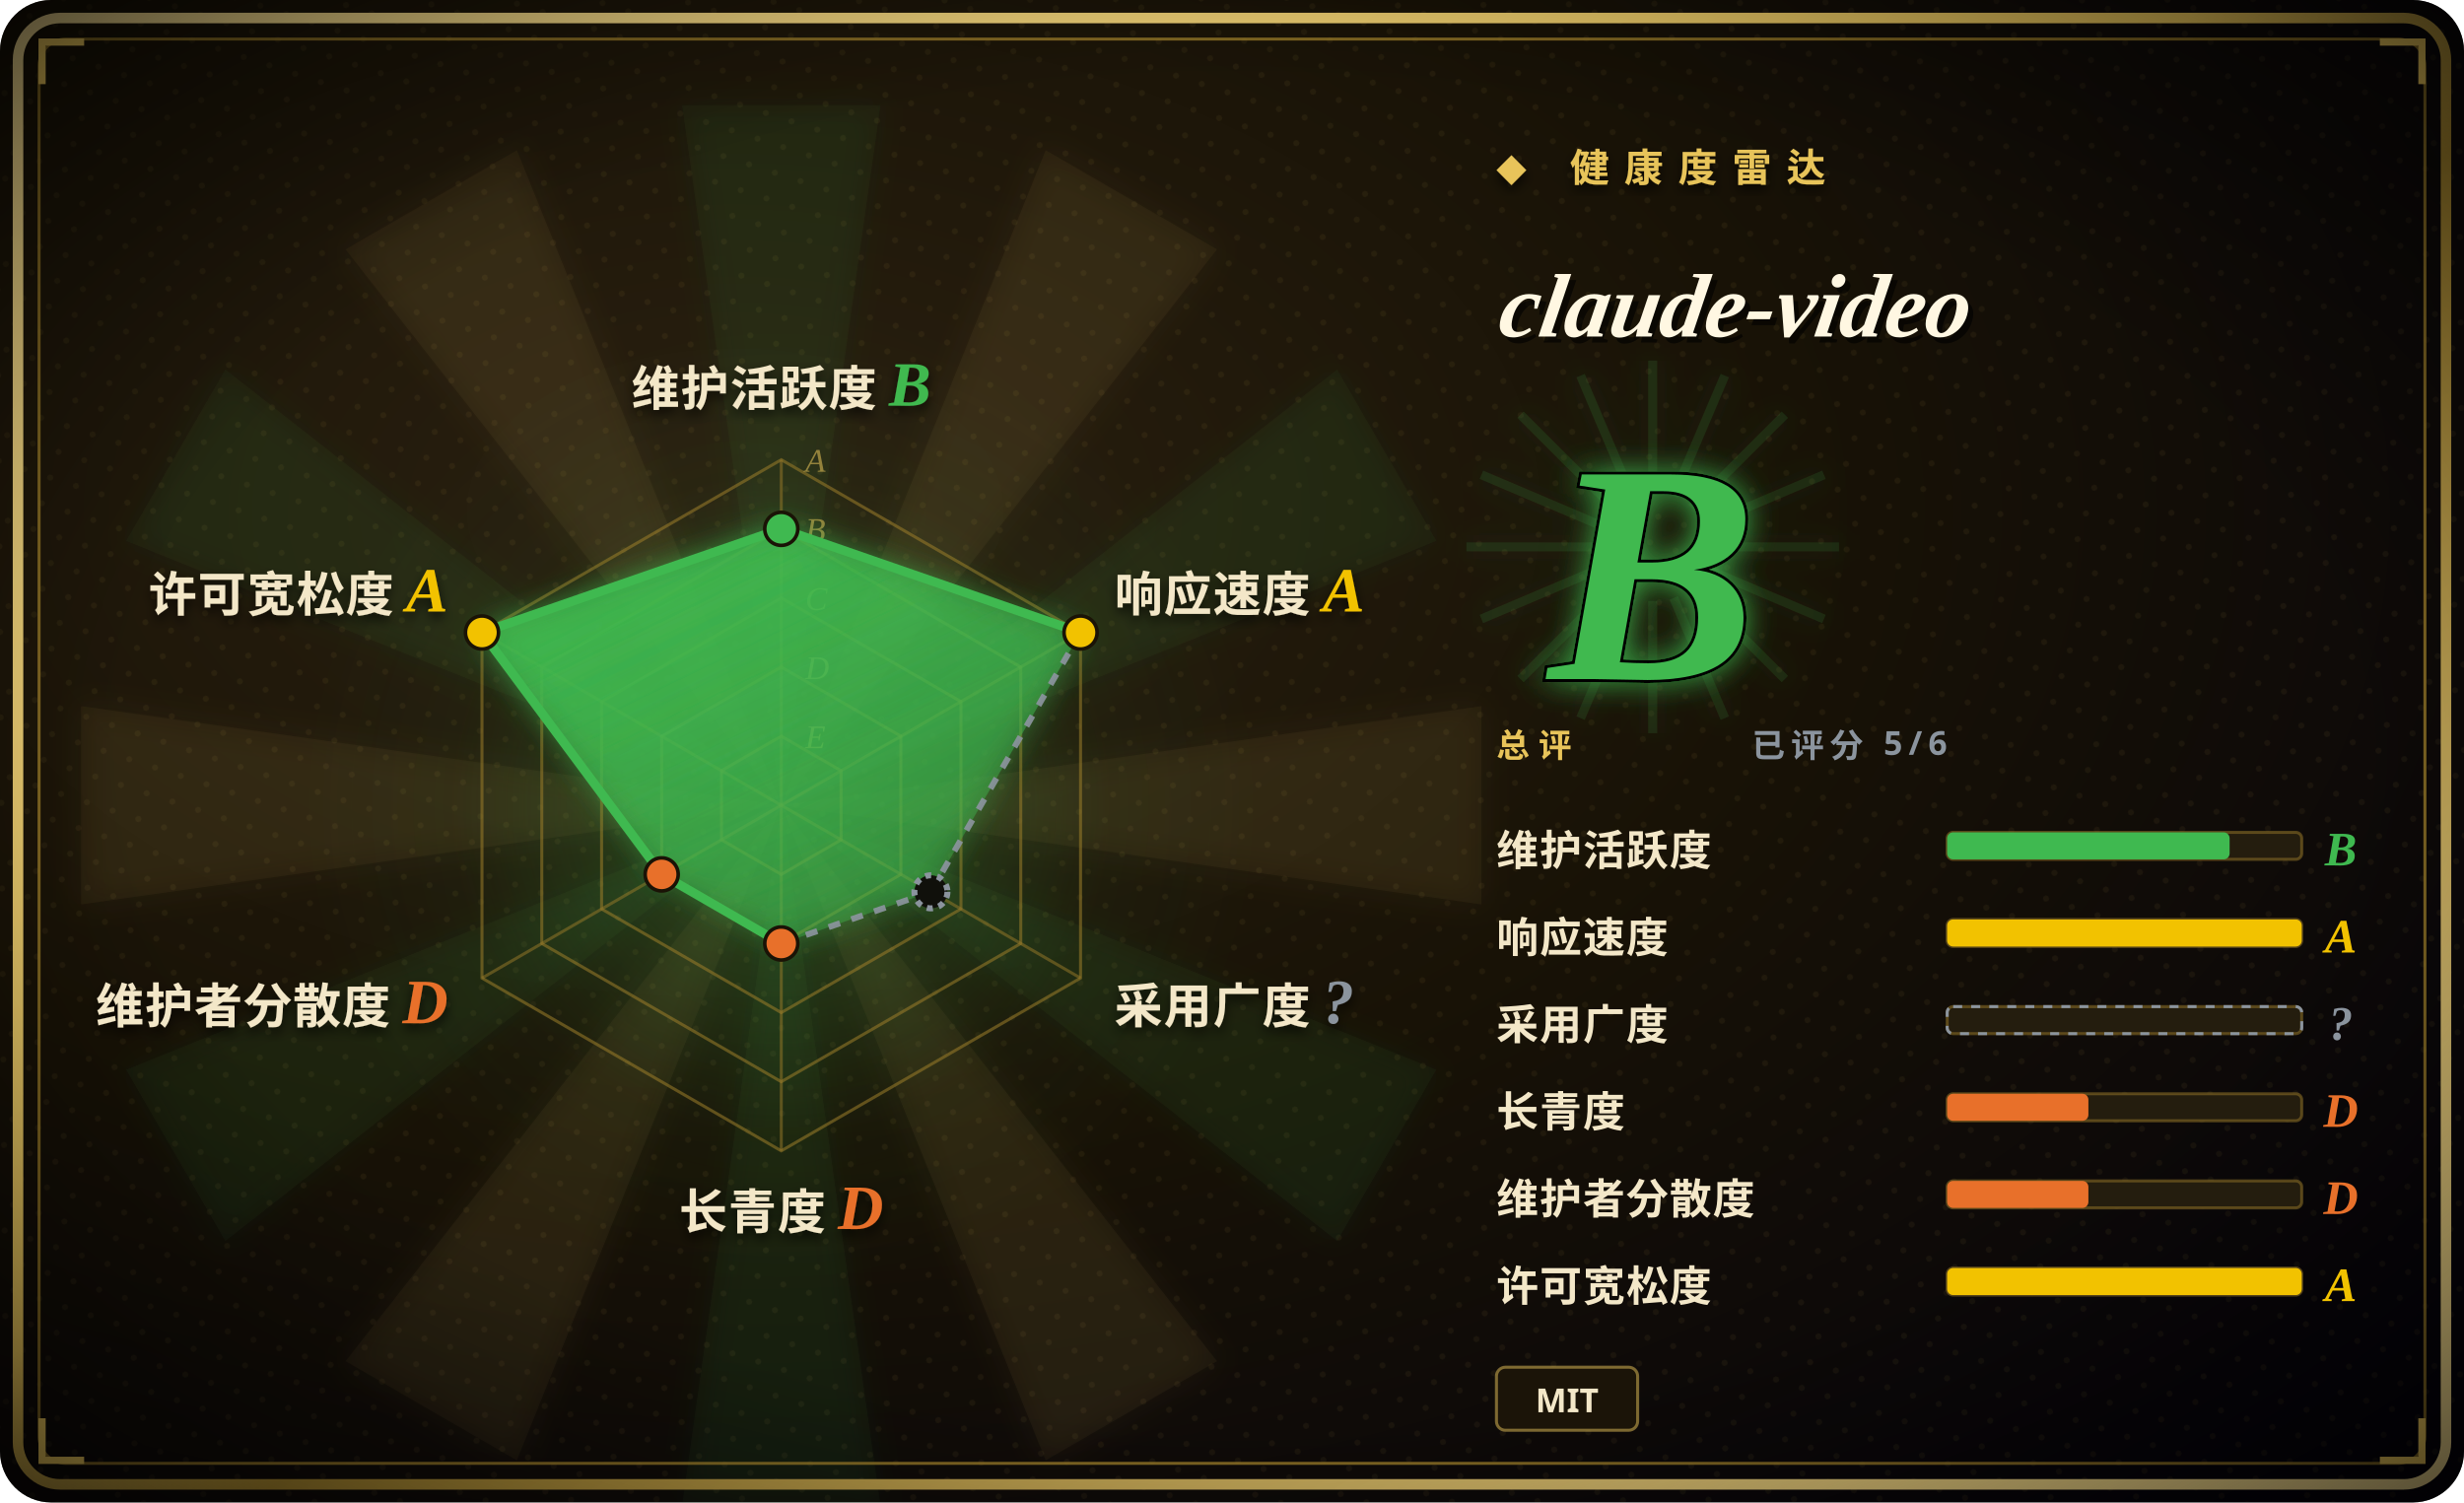
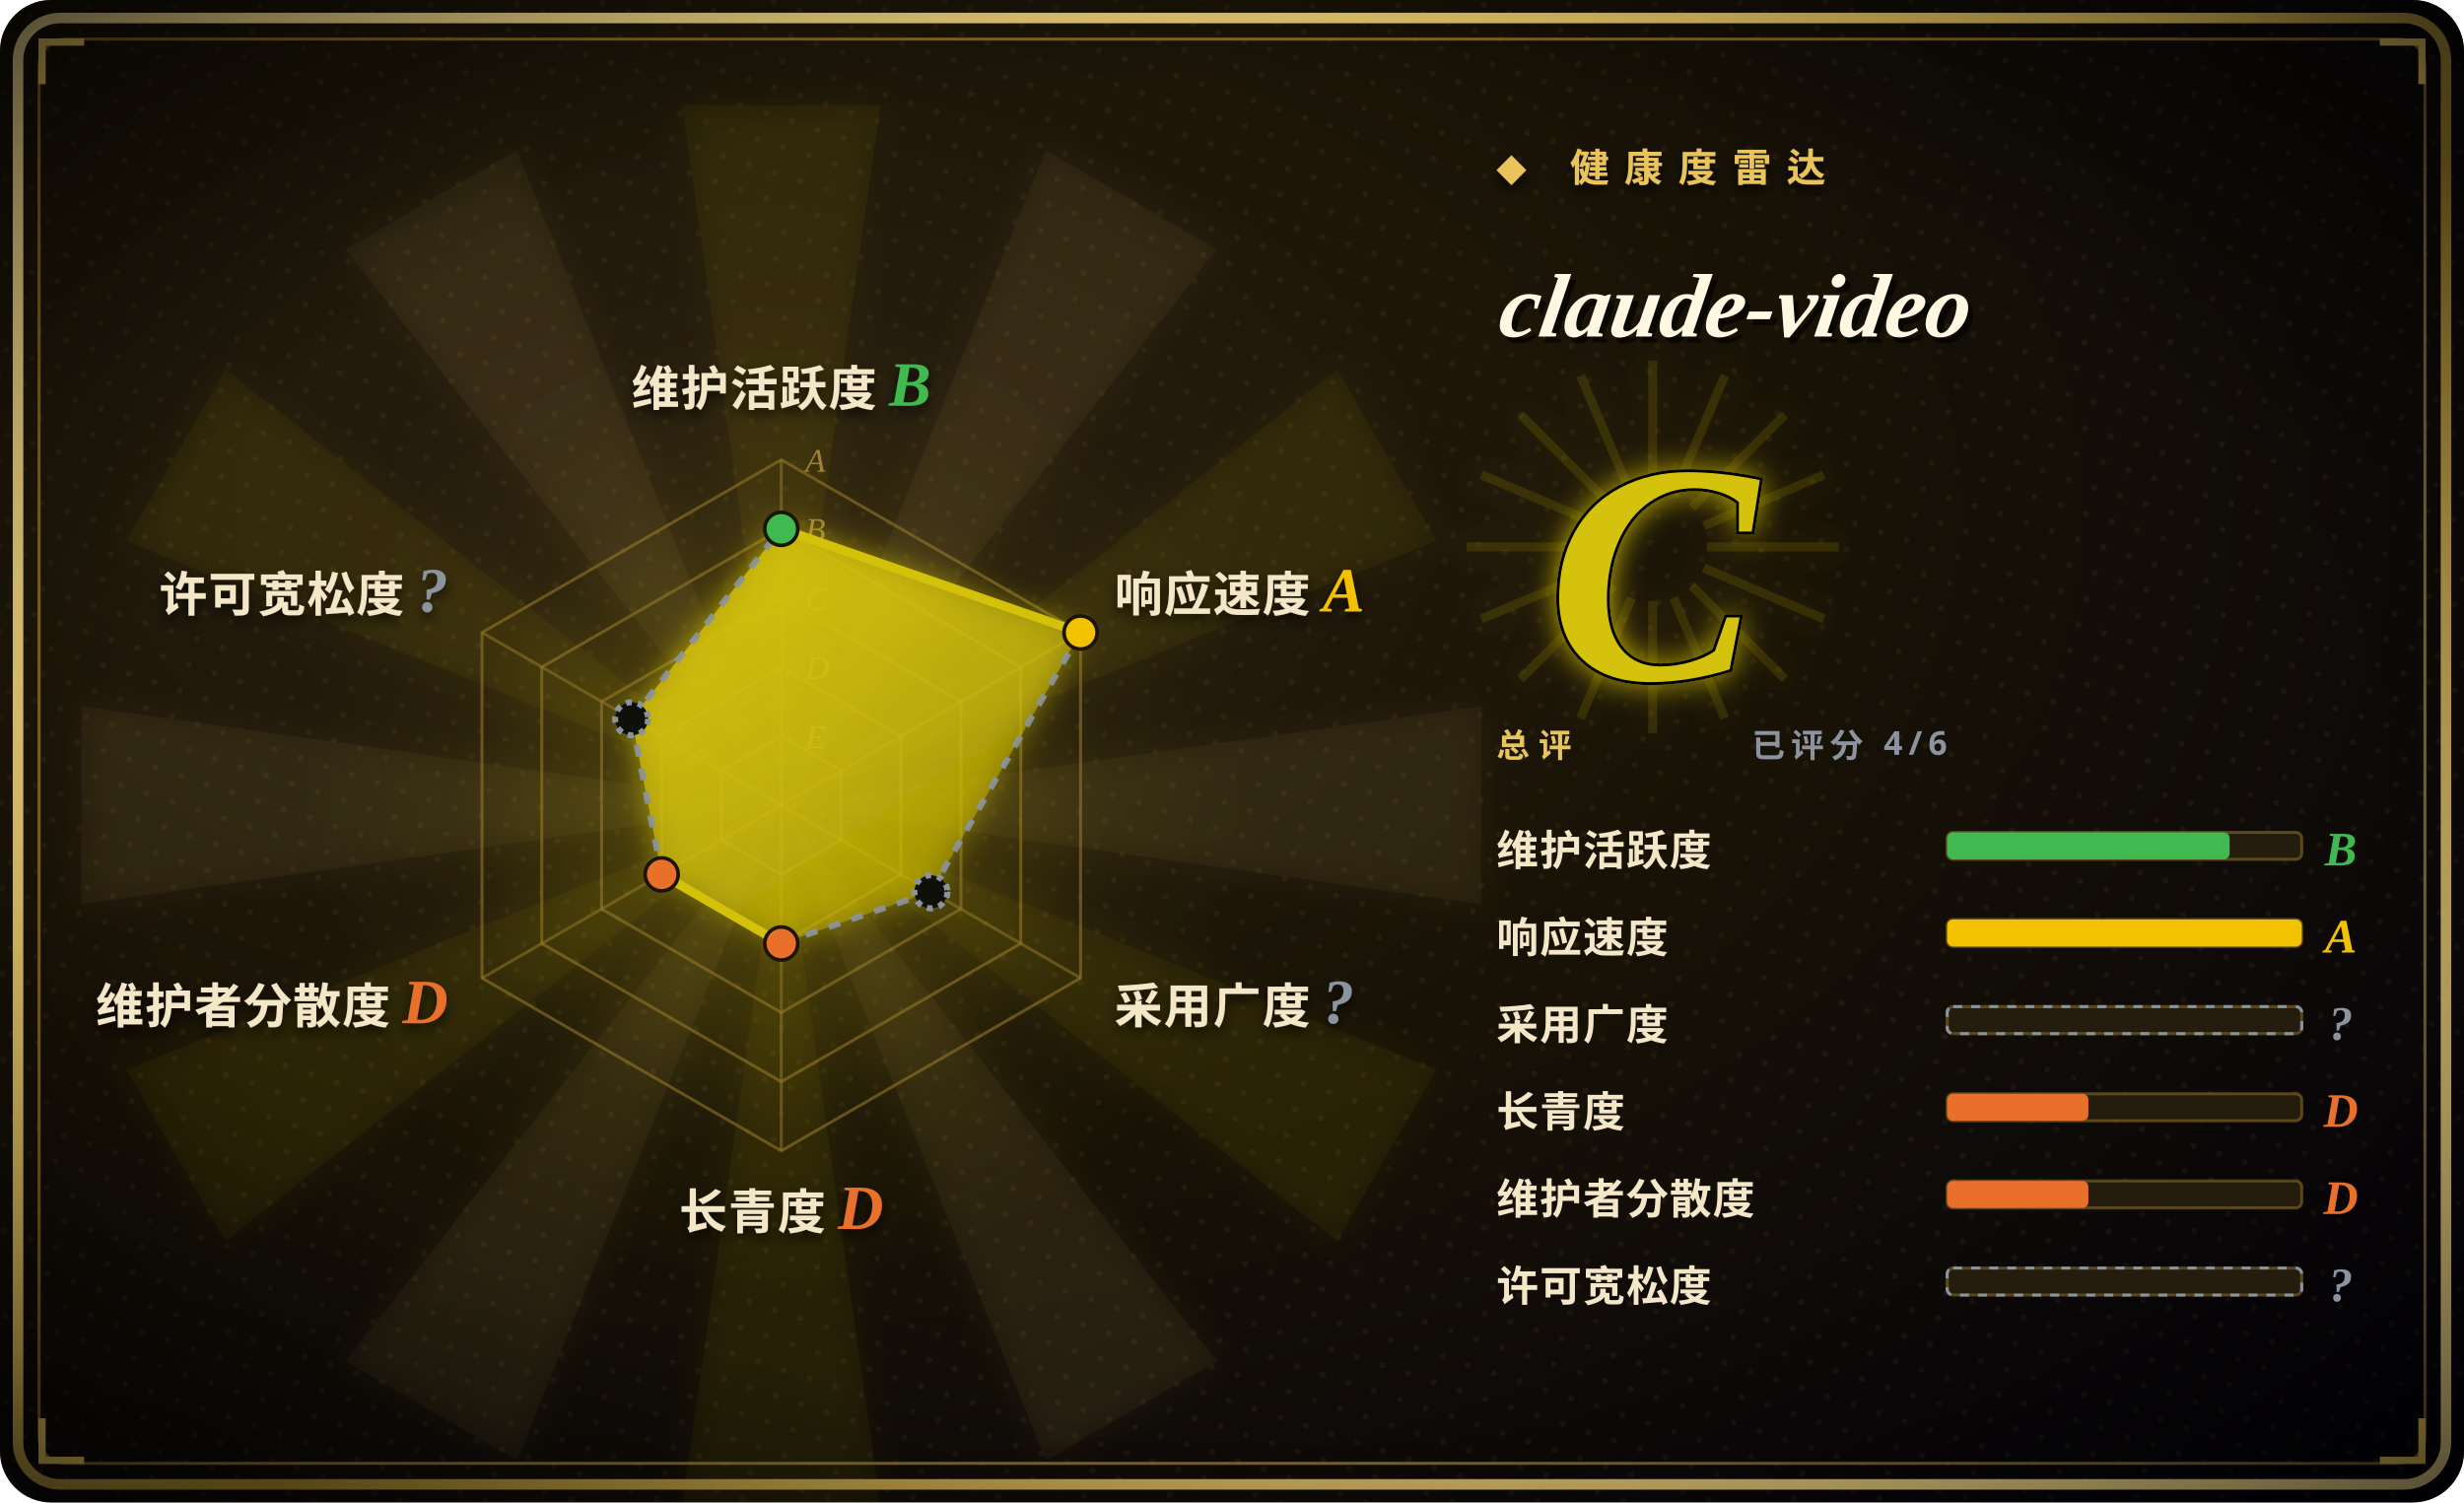
<svg xmlns="http://www.w3.org/2000/svg" width="820" height="500" viewBox="0 0 820 500">
  <defs>
    <radialGradient id="bg" cx="30%" cy="34%" r="90%">
      <stop offset="0%" stop-color="#2a2010" />
      <stop offset="48%" stop-color="#181206" />
      <stop offset="100%" stop-color="#05030a" />
    </radialGradient>
    <radialGradient id="vig" cx="50%" cy="50%" r="72%">
      <stop offset="62%" stop-color="#000000" stop-opacity="0" />
      <stop offset="100%" stop-color="#000000" stop-opacity="0.72" />
    </radialGradient>
    <linearGradient id="frame" x1="0" y1="0" x2="1" y2="1">
      <stop offset="0%" stop-color="#f6dd92" />
      <stop offset="45%" stop-color="#E8C45A" />
      <stop offset="55%" stop-color="#9c7d2a" />
      <stop offset="100%" stop-color="#f6dd92" />
    </linearGradient>
    <linearGradient id="poly" x1="0" y1="0" x2="0.7" y2="1">
-       <stop offset="0%" stop-color="#3FB950" stop-opacity="0.92" />
-       <stop offset="100%" stop-color="#3FB950" stop-opacity="0.34" />
+       <stop offset="0%" stop-color="#D4C20A" stop-opacity="0.92" />
+       <stop offset="100%" stop-color="#D4C20A" stop-opacity="0.34" />
    </linearGradient>
    <radialGradient id="halo" cx="50%" cy="50%" r="50%">
-       <stop offset="0%" stop-color="#3FB950" stop-opacity="0.34" />
-       <stop offset="68%" stop-color="#3FB950" stop-opacity="0.04" />
-       <stop offset="100%" stop-color="#3FB950" stop-opacity="0" />
+       <stop offset="0%" stop-color="#D4C20A" stop-opacity="0.34" />
+       <stop offset="68%" stop-color="#D4C20A" stop-opacity="0.04" />
+       <stop offset="100%" stop-color="#D4C20A" stop-opacity="0" />
    </radialGradient>
    <filter id="glow" x="-60%" y="-60%" width="220%" height="220%">
      <feGaussianBlur stdDeviation="5" result="b" />
      <feMerge>
        <feMergeNode in="b" />
        <feMergeNode in="SourceGraphic" />
      </feMerge>
    </filter>
    <filter id="soft" x="-30%" y="-30%" width="160%" height="160%">
      <feDropShadow dx="0" dy="2" stdDeviation="2" flood-color="#000" flood-opacity="0.7" />
    </filter>
    <pattern id="halftone" width="9" height="9" patternUnits="userSpaceOnUse" patternTransform="rotate(18)">
      <circle cx="2" cy="2" r="1" fill="#E8C45A" fill-opacity="0.06" />
    </pattern>
  </defs>
  <rect width="820" height="500" rx="17" fill="url(#bg)" />
  <rect width="820" height="500" rx="17" fill="url(#halftone)" />
  <g opacity="0.5" filter="url(#glow)">
    <path d="M260,268 L493,235 L493,301 Z" fill="#E8C45A" fill-opacity="0.10" />
-     <path d="M260,268 L478,356 L445,413 Z" fill="#3FB950" fill-opacity="0.10" />
+     <path d="M260,268 L478,356 L445,413 Z" fill="#D4C20A" fill-opacity="0.10" />
    <path d="M260,268 L405,453 L348,486 Z" fill="#E8C45A" fill-opacity="0.10" />
-     <path d="M260,268 L293,501 L227,501 Z" fill="#3FB950" fill-opacity="0.10" />
+     <path d="M260,268 L293,501 L227,501 Z" fill="#D4C20A" fill-opacity="0.10" />
    <path d="M260,268 L172,486 L115,453 Z" fill="#E8C45A" fill-opacity="0.10" />
-     <path d="M260,268 L75,413 L42,356 Z" fill="#3FB950" fill-opacity="0.10" />
+     <path d="M260,268 L75,413 L42,356 Z" fill="#D4C20A" fill-opacity="0.10" />
    <path d="M260,268 L27,301 L27,235 Z" fill="#E8C45A" fill-opacity="0.10" />
-     <path d="M260,268 L42,180 L75,123 Z" fill="#3FB950" fill-opacity="0.10" />
+     <path d="M260,268 L42,180 L75,123 Z" fill="#D4C20A" fill-opacity="0.10" />
    <path d="M260,268 L115,83 L172,50 Z" fill="#E8C45A" fill-opacity="0.10" />
-     <path d="M260,268 L227,35 L293,35 Z" fill="#3FB950" fill-opacity="0.10" />
+     <path d="M260,268 L227,35 L293,35 Z" fill="#D4C20A" fill-opacity="0.10" />
    <path d="M260,268 L348,50 L405,83 Z" fill="#E8C45A" fill-opacity="0.10" />
-     <path d="M260,268 L445,123 L478,180 Z" fill="#3FB950" fill-opacity="0.10" />
+     <path d="M260,268 L445,123 L478,180 Z" fill="#D4C20A" fill-opacity="0.10" />
  </g>
  <circle cx="260" cy="268" r="161" fill="url(#halo)" />
  <rect x="6" y="6" width="808" height="488" rx="14" fill="none" stroke="url(#frame)" stroke-width="3.5" />
  <rect x="13" y="13" width="794" height="474" rx="9" fill="none" stroke="#9c7d2a" stroke-width="1" stroke-opacity="0.8" />
  <path d="M14,28 L14,14 L28,14" fill="none" stroke="#E8C45A" stroke-width="2.4" />
  <path d="M806,28 L806,14 L792,14" fill="none" stroke="#E8C45A" stroke-width="2.4" />
  <path d="M14,472 L14,486 L28,486" fill="none" stroke="#E8C45A" stroke-width="2.4" />
  <path d="M806,472 L806,486 L792,486" fill="none" stroke="#E8C45A" stroke-width="2.4" />
  <rect width="820" height="500" rx="17" fill="url(#vig)" />
  <polygon points="260.0,153.0 359.6,210.5 359.6,325.5 260.0,383.0 160.4,325.5 160.4,210.5" fill="none" stroke="#9c7d2a" stroke-opacity="0.55" stroke-width="1" />
  <polygon points="260.0,176.0 339.7,222.0 339.7,314.0 260.0,360.0 180.3,314.0 180.3,222.0" fill="none" stroke="#9c7d2a" stroke-opacity="0.55" stroke-width="1" />
  <polygon points="260.0,199.0 319.8,233.5 319.8,302.5 260.0,337.0 200.2,302.5 200.2,233.5" fill="none" stroke="#9c7d2a" stroke-opacity="0.55" stroke-width="1" />
  <polygon points="260.0,222.0 299.8,245.0 299.8,291.0 260.0,314.0 220.2,291.0 220.2,245.0" fill="none" stroke="#9c7d2a" stroke-opacity="0.55" stroke-width="1" />
  <polygon points="260.0,245.0 279.9,256.5 279.9,279.5 260.0,291.0 240.1,279.5 240.1,256.5" fill="none" stroke="#9c7d2a" stroke-opacity="0.55" stroke-width="1" />
  <line x1="260" y1="268" x2="260.0" y2="153.0" stroke="#9c7d2a" stroke-opacity="0.5" stroke-width="1" />
  <line x1="260" y1="268" x2="359.6" y2="210.5" stroke="#9c7d2a" stroke-opacity="0.5" stroke-width="1" />
  <line x1="260" y1="268" x2="359.6" y2="325.5" stroke="#9c7d2a" stroke-opacity="0.5" stroke-width="1" />
  <line x1="260" y1="268" x2="260.0" y2="383.0" stroke="#9c7d2a" stroke-opacity="0.5" stroke-width="1" />
  <line x1="260" y1="268" x2="160.4" y2="325.5" stroke="#9c7d2a" stroke-opacity="0.5" stroke-width="1" />
  <line x1="260" y1="268" x2="160.4" y2="210.5" stroke="#9c7d2a" stroke-opacity="0.5" stroke-width="1" />
  <text x="268" y="157.0" font-size="11" font-style="italic" fill="#E8C45A" fill-opacity="0.55" font-family="'Georgia','Times New Roman',serif">A</text>
  <text x="268" y="180.0" font-size="11" font-style="italic" fill="#E8C45A" fill-opacity="0.55" font-family="'Georgia','Times New Roman',serif">B</text>
  <text x="268" y="203.0" font-size="11" font-style="italic" fill="#E8C45A" fill-opacity="0.55" font-family="'Georgia','Times New Roman',serif">C</text>
  <text x="268" y="226.0" font-size="11" font-style="italic" fill="#E8C45A" fill-opacity="0.55" font-family="'Georgia','Times New Roman',serif">D</text>
  <text x="268" y="249.0" font-size="11" font-style="italic" fill="#E8C45A" fill-opacity="0.55" font-family="'Georgia','Times New Roman',serif">E</text>
-   <polygon points="260.0,176.0 359.6,210.5 309.8,296.8 260.0,314.0 220.2,291.0 160.4,210.5" fill="url(#poly)" filter="url(#glow)" />
-   <line x1="260.0" y1="176.0" x2="359.6" y2="210.5" stroke="#3FB950" stroke-width="3" />
+   <polygon points="260.0,176.0 359.6,210.5 309.8,296.8 260.0,314.0 220.2,291.0 210.2,239.2" fill="url(#poly)" filter="url(#glow)" />
+   <line x1="260.0" y1="176.0" x2="359.6" y2="210.5" stroke="#D4C20A" stroke-width="3" />
  <line x1="359.6" y1="210.5" x2="309.8" y2="296.8" stroke="#8B949E" stroke-width="2" stroke-dasharray="4 4" stroke-opacity="0.92" />
  <line x1="309.8" y1="296.8" x2="260.0" y2="314.0" stroke="#8B949E" stroke-width="2" stroke-dasharray="4 4" stroke-opacity="0.92" />
-   <line x1="260.0" y1="314.0" x2="220.2" y2="291.0" stroke="#3FB950" stroke-width="3" />
-   <line x1="220.2" y1="291.0" x2="160.4" y2="210.5" stroke="#3FB950" stroke-width="3" />
-   <line x1="160.4" y1="210.5" x2="260.0" y2="176.0" stroke="#3FB950" stroke-width="3" />
+   <line x1="260.0" y1="314.0" x2="220.2" y2="291.0" stroke="#D4C20A" stroke-width="3" />
+   <line x1="220.2" y1="291.0" x2="210.2" y2="239.2" stroke="#8B949E" stroke-width="2" stroke-dasharray="4 4" stroke-opacity="0.92" />
+   <line x1="210.2" y1="239.2" x2="260.0" y2="176.0" stroke="#8B949E" stroke-width="2" stroke-dasharray="4 4" stroke-opacity="0.92" />
  <circle cx="260.0" cy="176.0" r="5.5" fill="#3FB950" stroke="#1a1306" stroke-width="1.2" />
  <circle cx="359.6" cy="210.5" r="5.5" fill="#F2C200" stroke="#1a1306" stroke-width="1.2" />
  <circle cx="309.8" cy="296.8" r="5.5" fill="#10100b" stroke="#8B949E" stroke-width="2" stroke-dasharray="2 2" />
  <circle cx="260.0" cy="314.0" r="5.5" fill="#E8702A" stroke="#1a1306" stroke-width="1.2" />
  <circle cx="220.2" cy="291.0" r="5.5" fill="#E8702A" stroke="#1a1306" stroke-width="1.2" />
-   <circle cx="160.4" cy="210.5" r="5.5" fill="#F2C200" stroke="#1a1306" stroke-width="1.2" />
+   <circle cx="210.2" cy="239.2" r="5.5" fill="#10100b" stroke="#8B949E" stroke-width="2" stroke-dasharray="2 2" />
  <text x="260.0" y="135.0" font-size="16" font-weight="900" fill="#f3e7c8" text-anchor="middle" font-family="'PingFang SC','Hiragino Sans GB','Heiti SC','Microsoft YaHei',sans-serif" letter-spacing="0.4" filter="url(#soft)">维护活跃度 <tspan fill="#3FB950" font-family="'Georgia','Times New Roman',serif" font-style="italic" font-size="21">B</tspan>
  </text>
  <text x="370.9" y="203.5" font-size="16" font-weight="900" fill="#f3e7c8" text-anchor="start" font-family="'PingFang SC','Hiragino Sans GB','Heiti SC','Microsoft YaHei',sans-serif" letter-spacing="0.4" filter="url(#soft)">响应速度 <tspan fill="#F2C200" font-family="'Georgia','Times New Roman',serif" font-style="italic" font-size="21">A</tspan>
  </text>
  <text x="370.9" y="340.5" font-size="16" font-weight="900" fill="#f3e7c8" text-anchor="start" font-family="'PingFang SC','Hiragino Sans GB','Heiti SC','Microsoft YaHei',sans-serif" letter-spacing="0.4" filter="url(#soft)">采用广度 <tspan fill="#8B949E" font-family="'Georgia','Times New Roman',serif" font-style="italic" font-size="21">?</tspan>
  </text>
  <text x="260.0" y="409.0" font-size="16" font-weight="900" fill="#f3e7c8" text-anchor="middle" font-family="'PingFang SC','Hiragino Sans GB','Heiti SC','Microsoft YaHei',sans-serif" letter-spacing="0.4" filter="url(#soft)">长青度 <tspan fill="#E8702A" font-family="'Georgia','Times New Roman',serif" font-style="italic" font-size="21">D</tspan>
  </text>
  <text x="149.1" y="340.5" font-size="16" font-weight="900" fill="#f3e7c8" text-anchor="end" font-family="'PingFang SC','Hiragino Sans GB','Heiti SC','Microsoft YaHei',sans-serif" letter-spacing="0.4" filter="url(#soft)">维护者分散度 <tspan fill="#E8702A" font-family="'Georgia','Times New Roman',serif" font-style="italic" font-size="21">D</tspan>
  </text>
-   <text x="149.1" y="203.5" font-size="16" font-weight="900" fill="#f3e7c8" text-anchor="end" font-family="'PingFang SC','Hiragino Sans GB','Heiti SC','Microsoft YaHei',sans-serif" letter-spacing="0.4" filter="url(#soft)">许可宽松度 <tspan fill="#F2C200" font-family="'Georgia','Times New Roman',serif" font-style="italic" font-size="21">A</tspan>
+   <text x="149.1" y="203.5" font-size="16" font-weight="900" fill="#f3e7c8" text-anchor="end" font-family="'PingFang SC','Hiragino Sans GB','Heiti SC','Microsoft YaHei',sans-serif" letter-spacing="0.4" filter="url(#soft)">许可宽松度 <tspan fill="#8B949E" font-family="'Georgia','Times New Roman',serif" font-style="italic" font-size="21">?</tspan>
  </text>
  <text x="498" y="60" font-size="13" letter-spacing="5" fill="#E8C45A" font-weight="900" font-family="'PingFang SC','Hiragino Sans GB','Heiti SC','Microsoft YaHei',sans-serif" filter="url(#soft)">◆ 健康度雷达</text>
  <g transform="translate(498,112) skewX(-9)">
    <text x="2" y="2" font-size="30" font-weight="900" font-style="italic" fill="#000" fill-opacity="0.6" font-family="'Georgia','Times New Roman',serif">claude-video</text>
    <text x="0" y="0" font-size="30" font-weight="900" font-style="italic" fill="#fff7e2" font-family="'Georgia','Times New Roman',serif">claude-video</text>
  </g>
  <line x1="498" y1="124" x2="648" y2="124" stroke="url(#frame)" stroke-width="2" />
  <g opacity="0.85" filter="url(#glow)">
-     <line x1="568" y1="182" x2="612" y2="182" stroke="#3FB950" stroke-opacity="0.16" stroke-width="3" />
-     <line x1="567" y1="189" x2="607" y2="206" stroke="#3FB950" stroke-opacity="0.16" stroke-width="3" />
-     <line x1="563" y1="195" x2="594" y2="226" stroke="#3FB950" stroke-opacity="0.16" stroke-width="3" />
-     <line x1="557" y1="199" x2="574" y2="239" stroke="#3FB950" stroke-opacity="0.16" stroke-width="3" />
-     <line x1="550" y1="200" x2="550" y2="244" stroke="#3FB950" stroke-opacity="0.16" stroke-width="3" />
-     <line x1="543" y1="199" x2="526" y2="239" stroke="#3FB950" stroke-opacity="0.16" stroke-width="3" />
-     <line x1="537" y1="195" x2="506" y2="226" stroke="#3FB950" stroke-opacity="0.16" stroke-width="3" />
-     <line x1="533" y1="189" x2="493" y2="206" stroke="#3FB950" stroke-opacity="0.16" stroke-width="3" />
-     <line x1="532" y1="182" x2="488" y2="182" stroke="#3FB950" stroke-opacity="0.16" stroke-width="3" />
-     <line x1="533" y1="175" x2="493" y2="158" stroke="#3FB950" stroke-opacity="0.16" stroke-width="3" />
-     <line x1="537" y1="169" x2="506" y2="138" stroke="#3FB950" stroke-opacity="0.16" stroke-width="3" />
-     <line x1="543" y1="165" x2="526" y2="125" stroke="#3FB950" stroke-opacity="0.16" stroke-width="3" />
-     <line x1="550" y1="164" x2="550" y2="120" stroke="#3FB950" stroke-opacity="0.16" stroke-width="3" />
-     <line x1="557" y1="165" x2="574" y2="125" stroke="#3FB950" stroke-opacity="0.16" stroke-width="3" />
-     <line x1="563" y1="169" x2="594" y2="138" stroke="#3FB950" stroke-opacity="0.16" stroke-width="3" />
-     <line x1="567" y1="175" x2="607" y2="158" stroke="#3FB950" stroke-opacity="0.16" stroke-width="3" />
+     <line x1="568" y1="182" x2="612" y2="182" stroke="#D4C20A" stroke-opacity="0.16" stroke-width="3" />
+     <line x1="567" y1="189" x2="607" y2="206" stroke="#D4C20A" stroke-opacity="0.16" stroke-width="3" />
+     <line x1="563" y1="195" x2="594" y2="226" stroke="#D4C20A" stroke-opacity="0.16" stroke-width="3" />
+     <line x1="557" y1="199" x2="574" y2="239" stroke="#D4C20A" stroke-opacity="0.16" stroke-width="3" />
+     <line x1="550" y1="200" x2="550" y2="244" stroke="#D4C20A" stroke-opacity="0.16" stroke-width="3" />
+     <line x1="543" y1="199" x2="526" y2="239" stroke="#D4C20A" stroke-opacity="0.16" stroke-width="3" />
+     <line x1="537" y1="195" x2="506" y2="226" stroke="#D4C20A" stroke-opacity="0.16" stroke-width="3" />
+     <line x1="533" y1="189" x2="493" y2="206" stroke="#D4C20A" stroke-opacity="0.16" stroke-width="3" />
+     <line x1="532" y1="182" x2="488" y2="182" stroke="#D4C20A" stroke-opacity="0.16" stroke-width="3" />
+     <line x1="533" y1="175" x2="493" y2="158" stroke="#D4C20A" stroke-opacity="0.16" stroke-width="3" />
+     <line x1="537" y1="169" x2="506" y2="138" stroke="#D4C20A" stroke-opacity="0.16" stroke-width="3" />
+     <line x1="543" y1="165" x2="526" y2="125" stroke="#D4C20A" stroke-opacity="0.16" stroke-width="3" />
+     <line x1="550" y1="164" x2="550" y2="120" stroke="#D4C20A" stroke-opacity="0.16" stroke-width="3" />
+     <line x1="557" y1="165" x2="574" y2="125" stroke="#D4C20A" stroke-opacity="0.16" stroke-width="3" />
+     <line x1="563" y1="169" x2="594" y2="138" stroke="#D4C20A" stroke-opacity="0.16" stroke-width="3" />
+     <line x1="567" y1="175" x2="607" y2="158" stroke="#D4C20A" stroke-opacity="0.16" stroke-width="3" />
  </g>
-   <text x="550" y="226" font-size="104" font-weight="900" font-style="italic" text-anchor="middle" fill="#3FB950" stroke="#000" stroke-width="2" paint-order="stroke" font-family="'Georgia','Times New Roman',serif" filter="url(#glow)">B</text>
+   <text x="550" y="226" font-size="104" font-weight="900" font-style="italic" text-anchor="middle" fill="#D4C20A" stroke="#000" stroke-width="2" paint-order="stroke" font-family="'Georgia','Times New Roman',serif" filter="url(#glow)">C</text>
  <text x="498" y="252" font-size="11" letter-spacing="3" fill="#E8C45A" font-family="'PingFang SC','Hiragino Sans GB','Heiti SC','Microsoft YaHei',sans-serif" font-weight="900">总评</text>
-   <text x="648" y="252" font-size="11" letter-spacing="2" fill="#8B949E" font-family="'PingFang SC','Hiragino Sans GB','Heiti SC','Microsoft YaHei',sans-serif" font-weight="900" text-anchor="end">已评分 5/6</text>
+   <text x="648" y="252" font-size="11" letter-spacing="2" fill="#8B949E" font-family="'PingFang SC','Hiragino Sans GB','Heiti SC','Microsoft YaHei',sans-serif" font-weight="900" text-anchor="end">已评分 4/6</text>
  <text x="498" y="288" font-size="14" font-weight="900" fill="#f3e7c8" font-family="'PingFang SC','Hiragino Sans GB','Heiti SC','Microsoft YaHei',sans-serif" letter-spacing="0.4">维护活跃度</text>
  <rect x="648" y="277" width="118" height="9" rx="2" fill="#241d0e" stroke="#9c7d2a" stroke-opacity="0.5" />
  <rect x="648" y="277" width="94" height="9" rx="2" fill="#3FB950" />
  <text x="779" y="288" font-size="16" font-weight="900" font-style="italic" fill="#3FB950" font-family="'Georgia','Times New Roman',serif" text-anchor="middle">B</text>
  <text x="498" y="317" font-size="14" font-weight="900" fill="#f3e7c8" font-family="'PingFang SC','Hiragino Sans GB','Heiti SC','Microsoft YaHei',sans-serif" letter-spacing="0.4">响应速度</text>
  <rect x="648" y="306" width="118" height="9" rx="2" fill="#241d0e" stroke="#9c7d2a" stroke-opacity="0.5" />
  <rect x="648" y="306" width="118" height="9" rx="2" fill="#F2C200" />
  <text x="779" y="317" font-size="16" font-weight="900" font-style="italic" fill="#F2C200" font-family="'Georgia','Times New Roman',serif" text-anchor="middle">A</text>
  <text x="498" y="346" font-size="14" font-weight="900" fill="#f3e7c8" font-family="'PingFang SC','Hiragino Sans GB','Heiti SC','Microsoft YaHei',sans-serif" letter-spacing="0.4">采用广度</text>
  <rect x="648" y="335" width="118" height="9" rx="2" fill="#241d0e" stroke="#9c7d2a" stroke-opacity="0.5" />
  <rect x="648" y="335" width="118" height="9" rx="2" fill="none" stroke="#8B949E" stroke-dasharray="3 3" />
  <text x="779" y="346" font-size="16" font-weight="900" font-style="italic" fill="#8B949E" font-family="'Georgia','Times New Roman',serif" text-anchor="middle">?</text>
  <text x="498" y="375" font-size="14" font-weight="900" fill="#f3e7c8" font-family="'PingFang SC','Hiragino Sans GB','Heiti SC','Microsoft YaHei',sans-serif" letter-spacing="0.4">长青度</text>
  <rect x="648" y="364" width="118" height="9" rx="2" fill="#241d0e" stroke="#9c7d2a" stroke-opacity="0.5" />
  <rect x="648" y="364" width="47" height="9" rx="2" fill="#E8702A" />
  <text x="779" y="375" font-size="16" font-weight="900" font-style="italic" fill="#E8702A" font-family="'Georgia','Times New Roman',serif" text-anchor="middle">D</text>
  <text x="498" y="404" font-size="14" font-weight="900" fill="#f3e7c8" font-family="'PingFang SC','Hiragino Sans GB','Heiti SC','Microsoft YaHei',sans-serif" letter-spacing="0.4">维护者分散度</text>
  <rect x="648" y="393" width="118" height="9" rx="2" fill="#241d0e" stroke="#9c7d2a" stroke-opacity="0.5" />
  <rect x="648" y="393" width="47" height="9" rx="2" fill="#E8702A" />
  <text x="779" y="404" font-size="16" font-weight="900" font-style="italic" fill="#E8702A" font-family="'Georgia','Times New Roman',serif" text-anchor="middle">D</text>
  <text x="498" y="433" font-size="14" font-weight="900" fill="#f3e7c8" font-family="'PingFang SC','Hiragino Sans GB','Heiti SC','Microsoft YaHei',sans-serif" letter-spacing="0.4">许可宽松度</text>
  <rect x="648" y="422" width="118" height="9" rx="2" fill="#241d0e" stroke="#9c7d2a" stroke-opacity="0.5" />
-   <rect x="648" y="422" width="118" height="9" rx="2" fill="#F2C200" />
-   <text x="779" y="433" font-size="16" font-weight="900" font-style="italic" fill="#F2C200" font-family="'Georgia','Times New Roman',serif" text-anchor="middle">A</text>
-   <rect x="498" y="455" width="47" height="21" rx="3" fill="#1b1408" stroke="#E8C45A" stroke-opacity="0.5" />
-   <text x="521.5" y="470" font-size="11" font-weight="700" fill="#f3e7c8" text-anchor="middle" font-family="'PingFang SC','Hiragino Sans GB','Heiti SC','Microsoft YaHei',sans-serif">MIT</text>
+   <rect x="648" y="422" width="118" height="9" rx="2" fill="none" stroke="#8B949E" stroke-dasharray="3 3" />
+   <text x="779" y="433" font-size="16" font-weight="900" font-style="italic" fill="#8B949E" font-family="'Georgia','Times New Roman',serif" text-anchor="middle">?</text>
</svg>
